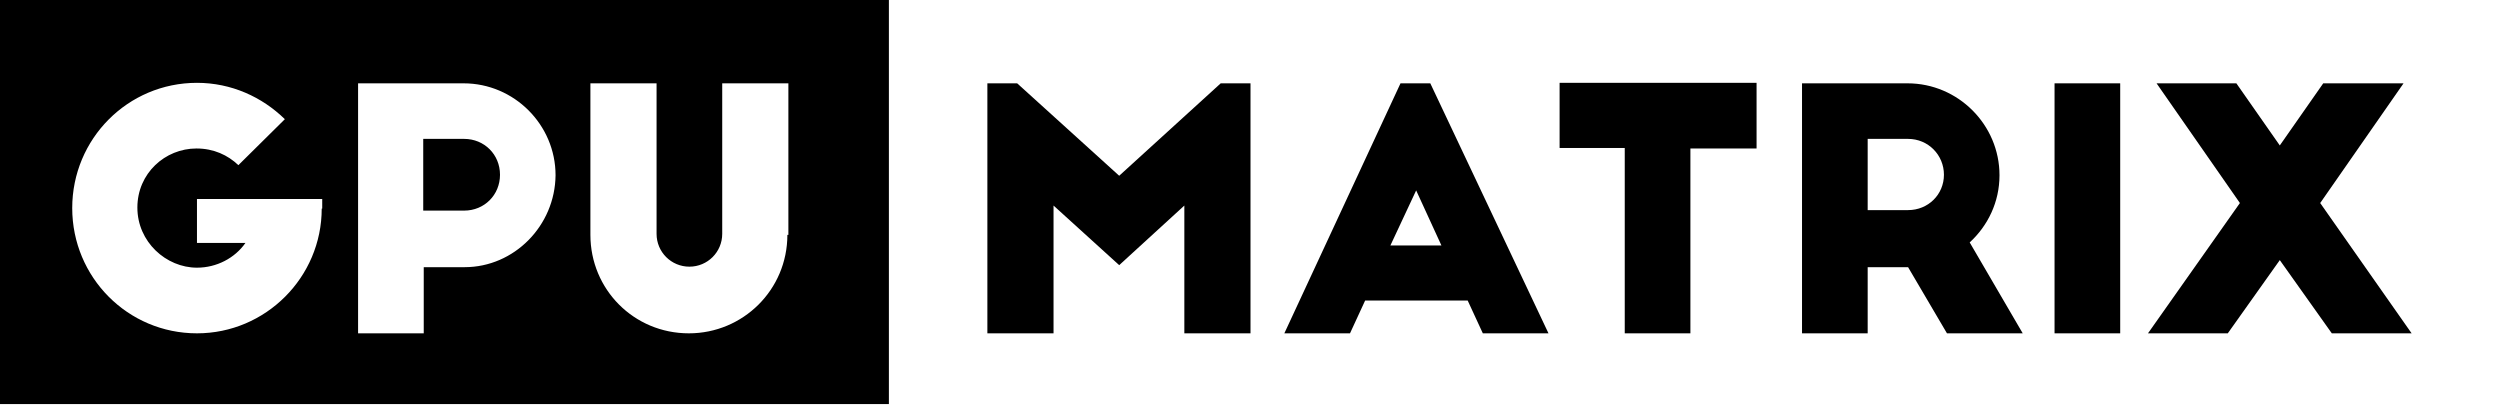
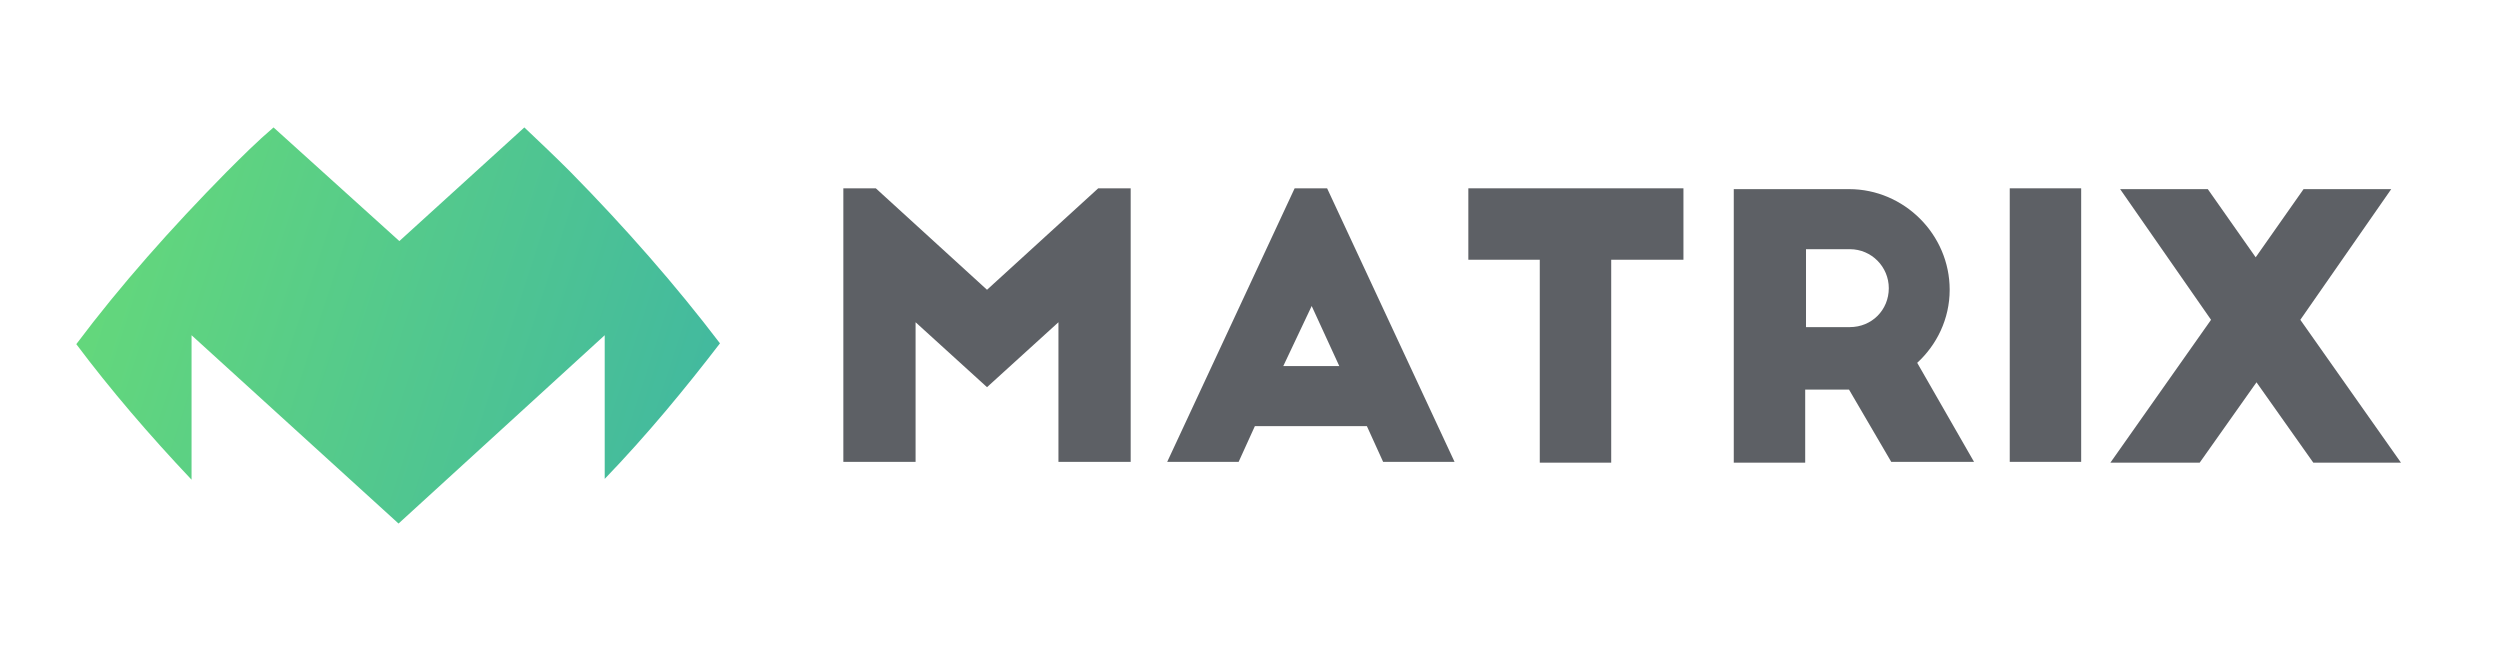
- <svg xmlns="http://www.w3.org/2000/svg" version="1.1" id="Ebene_1" x="0px" y="0px" viewBox="0 0 495 80" style="enable-background:new 0 0 495 80;" xml:space="preserve">
-   <path d="M91.9,27.5h-8.1v14.2h8.1c4,0,7.1-3.1,7.1-7.1C99,30.6,95.9,27.5,91.9,27.5z M91.9,27.5h-8.1v14.2h8.1c4,0,7.1-3.1,7.1-7.1  C99,30.6,95.9,27.5,91.9,27.5z M0,0v80h176V0H0z M63.7,41.3C63.7,54.9,52.6,66,39,66c-13.7,0-24.7-11.1-24.7-24.8  c0-13.7,11-24.8,24.7-24.8c6.8,0,12.9,2.8,17.4,7.2l-9.2,9.1c-2.1-2-4.9-3.3-8.3-3.3c-6.2,0-11.7,4.9-11.7,11.7S32.9,53,39,53  c3.9,0,7.5-1.9,9.6-4.9H39v-8.7h24.8V41.3z M92,52.9h-8.1V66h-13V16.5h20.9c10,0,18.2,8.2,18.2,18.2C109.9,44.7,101.8,52.9,92,52.9z   M155.9,46.5c0,10.9-8.8,19.5-19.5,19.5c-10.9,0-19.5-8.7-19.5-19.5v-30h13.1v29.8c0,3.6,2.9,6.5,6.5,6.5c3.6,0,6.5-2.9,6.5-6.5  V16.5h13.1V46.5z M91.9,27.5h-8.1v14.2h8.1c4,0,7.1-3.1,7.1-7.1C99,30.6,95.9,27.5,91.9,27.5z" />
-   <g>
-     <path d="M241.7,16.5l-20.1,18.3l-20.2-18.3h-5.9V66h13.1V40.7l13,11.8l12.9-11.8V66h13.1V16.5H241.7z" />
-     <path d="M283.2,16.5h-5.9L254.3,66h13l3-6.5h20.3l3,6.5h13L283.2,16.5z M275.3,48.6l5.1-10.9l5,10.9H275.3z" />
-     <path d="M308.8,16.4v12.9h12.9V66h13V29.4h13.1V16.4H308.8z" />
-     <path d="M390,48c3.6-3.3,5.9-8,5.9-13.3c0-10-8.2-18.2-18.2-18.2h-20.9V66h13V52.9h8l7.7,13.1h15L390,48z M377.8,41.6h-8V27.5h8   c4,0,7.1,3.2,7.1,7.1C384.9,38.5,381.8,41.6,377.8,41.6z" />
-     <path d="M406.8,16.5V66h13V16.5H406.8z" />
-     <path d="M459.4,40.2l16.5-23.7H460l-8.6,12.3l-8.6-12.3H427l16.5,23.7L425.3,66h15.8l10.3-14.5L461.7,66h15.8L459.4,40.2z" />
+ <svg xmlns="http://www.w3.org/2000/svg" version="1.1" id="Ebene_1" x="0px" y="0px" viewBox="0 0 308 80" style="enable-background:new 0 0 308 80;" xml:space="preserve">
+   <style type="text/css">
+ 	.st0{opacity:0.74;}
+ 	.st1{fill:#25292F;}
+ 	.st2{fill:url(#SVGID_1_);}
+ </style>
+   <g class="st0">
+     <g>
+       <path class="st1" d="M135.3,23.2l-13.7,12.5l-13.7-12.5h-4v33.7h8.9V39.7l8.8,8l8.8-8v17.2h8.9V23.2H135.3z" />
+     </g>
+     <g>
+       <path class="st1" d="M163.5,23.2h-4l-15.7,33.7h8.8l2-4.4h13.8l2,4.4h8.8L163.5,23.2z M158.1,45.1l3.5-7.4l3.4,7.4H158.1z" />
+     </g>
+     <g>
+       <path class="st1" d="M180.9,23.2V32h8.8v25h8.8V32h8.9v-8.8H180.9z" />
+     </g>
+     <g>
+       <path class="st1" d="M236.2,44.7c2.4-2.2,4-5.4,4-9c0-6.8-5.6-12.4-12.4-12.4h-14.2v33.7h8.8V48h5.4l5.2,8.9h10.2L236.2,44.7z     M227.9,40.3h-5.4v-9.6h5.4c2.7,0,4.8,2.2,4.8,4.8C232.7,38.2,230.6,40.3,227.9,40.3z" />
+     </g>
+     <g>
+       <path class="st1" d="M247.6,23.2v33.7h8.8V23.2H247.6z" />
+     </g>
+     <g>
+       <path class="st1" d="M283.4,39.4l11.2-16.1h-10.8l-5.9,8.4l-5.9-8.4h-10.8l11.2,16.1l-12.4,17.6H271l7-9.9l7,9.9h10.8L283.4,39.4z    " />
+     </g>
  </g>
+   <linearGradient id="SVGID_1_" gradientUnits="userSpaceOnUse" x1="15.336" y1="28.055" x2="87.123" y2="51.38">
+     <stop offset="0" style="stop-color:#63D77C" />
+     <stop offset="1" style="stop-color:#42B99F" />
+   </linearGradient>
+   <path class="st2" d="M74.5,41.3L49.1,64.5L23.6,41.3v17.8c-5.2-5.5-10-11.1-14.2-16.7c5.4-7.2,11.7-14.3,18.5-21.2  c1.9-1.9,3.8-3.8,5.8-5.5l15.5,14l15.4-14c1.9,1.8,3.8,3.6,5.6,5.4C77,28,83.3,35.2,88.7,42.3c-4.3,5.6-9,11.3-14.2,16.7V41.3z" />
</svg>
